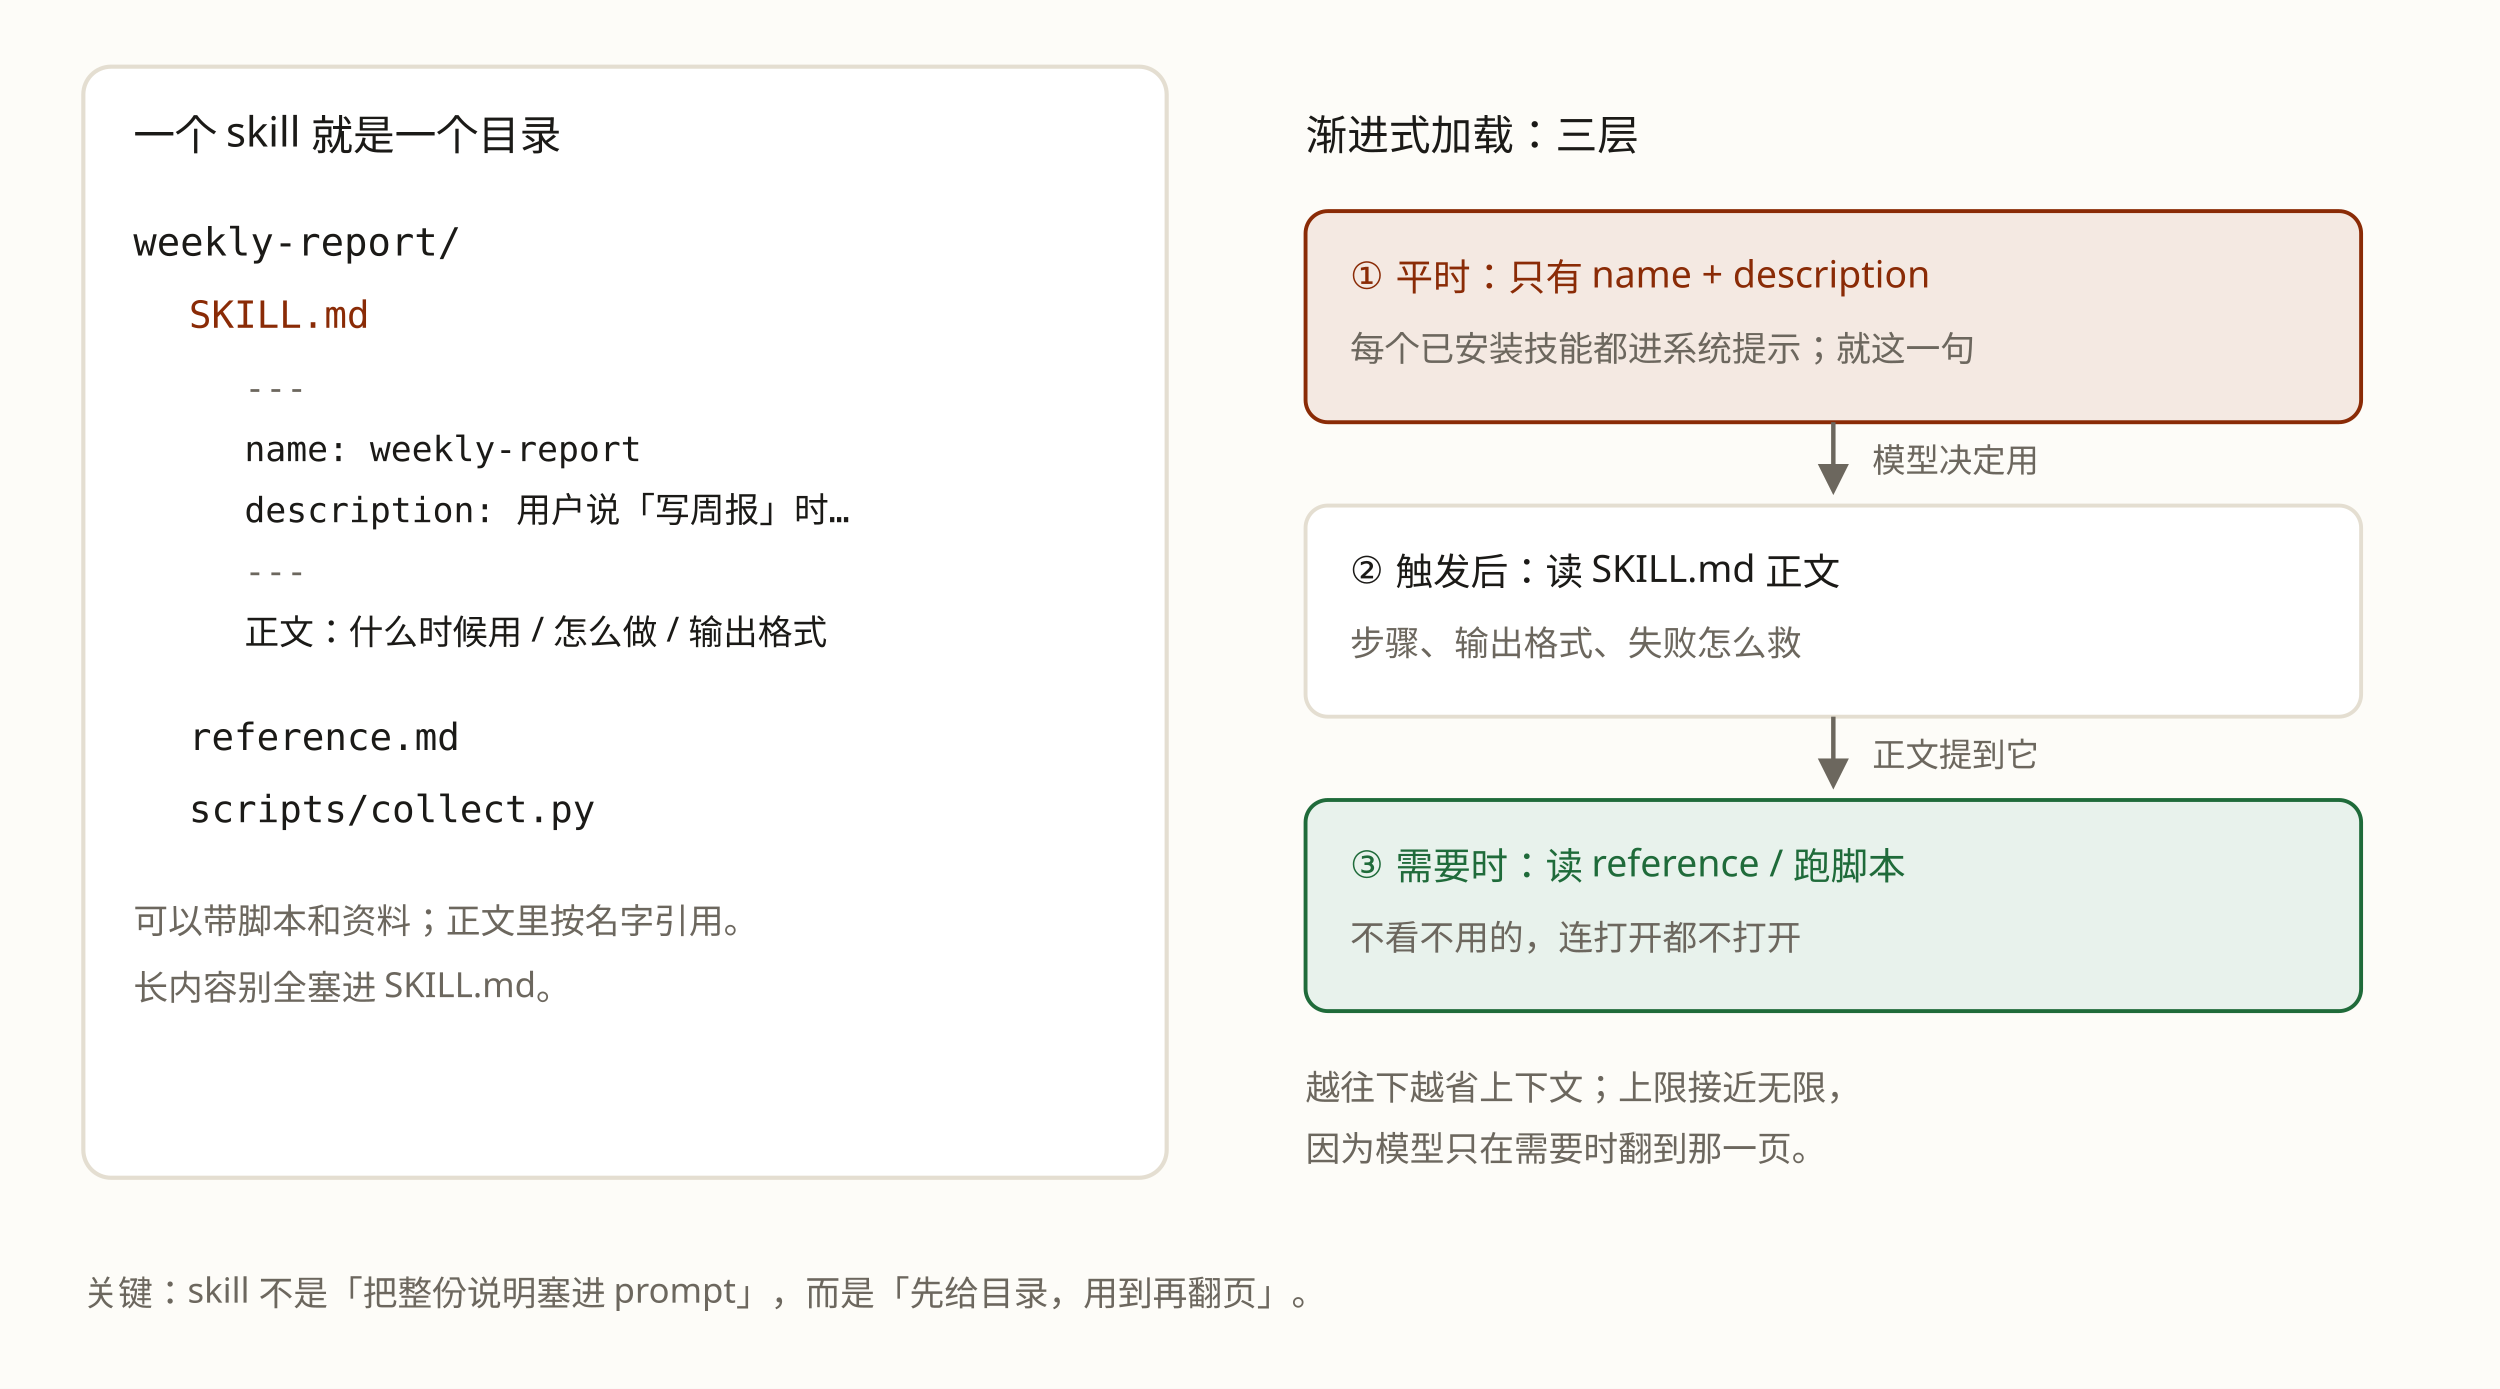
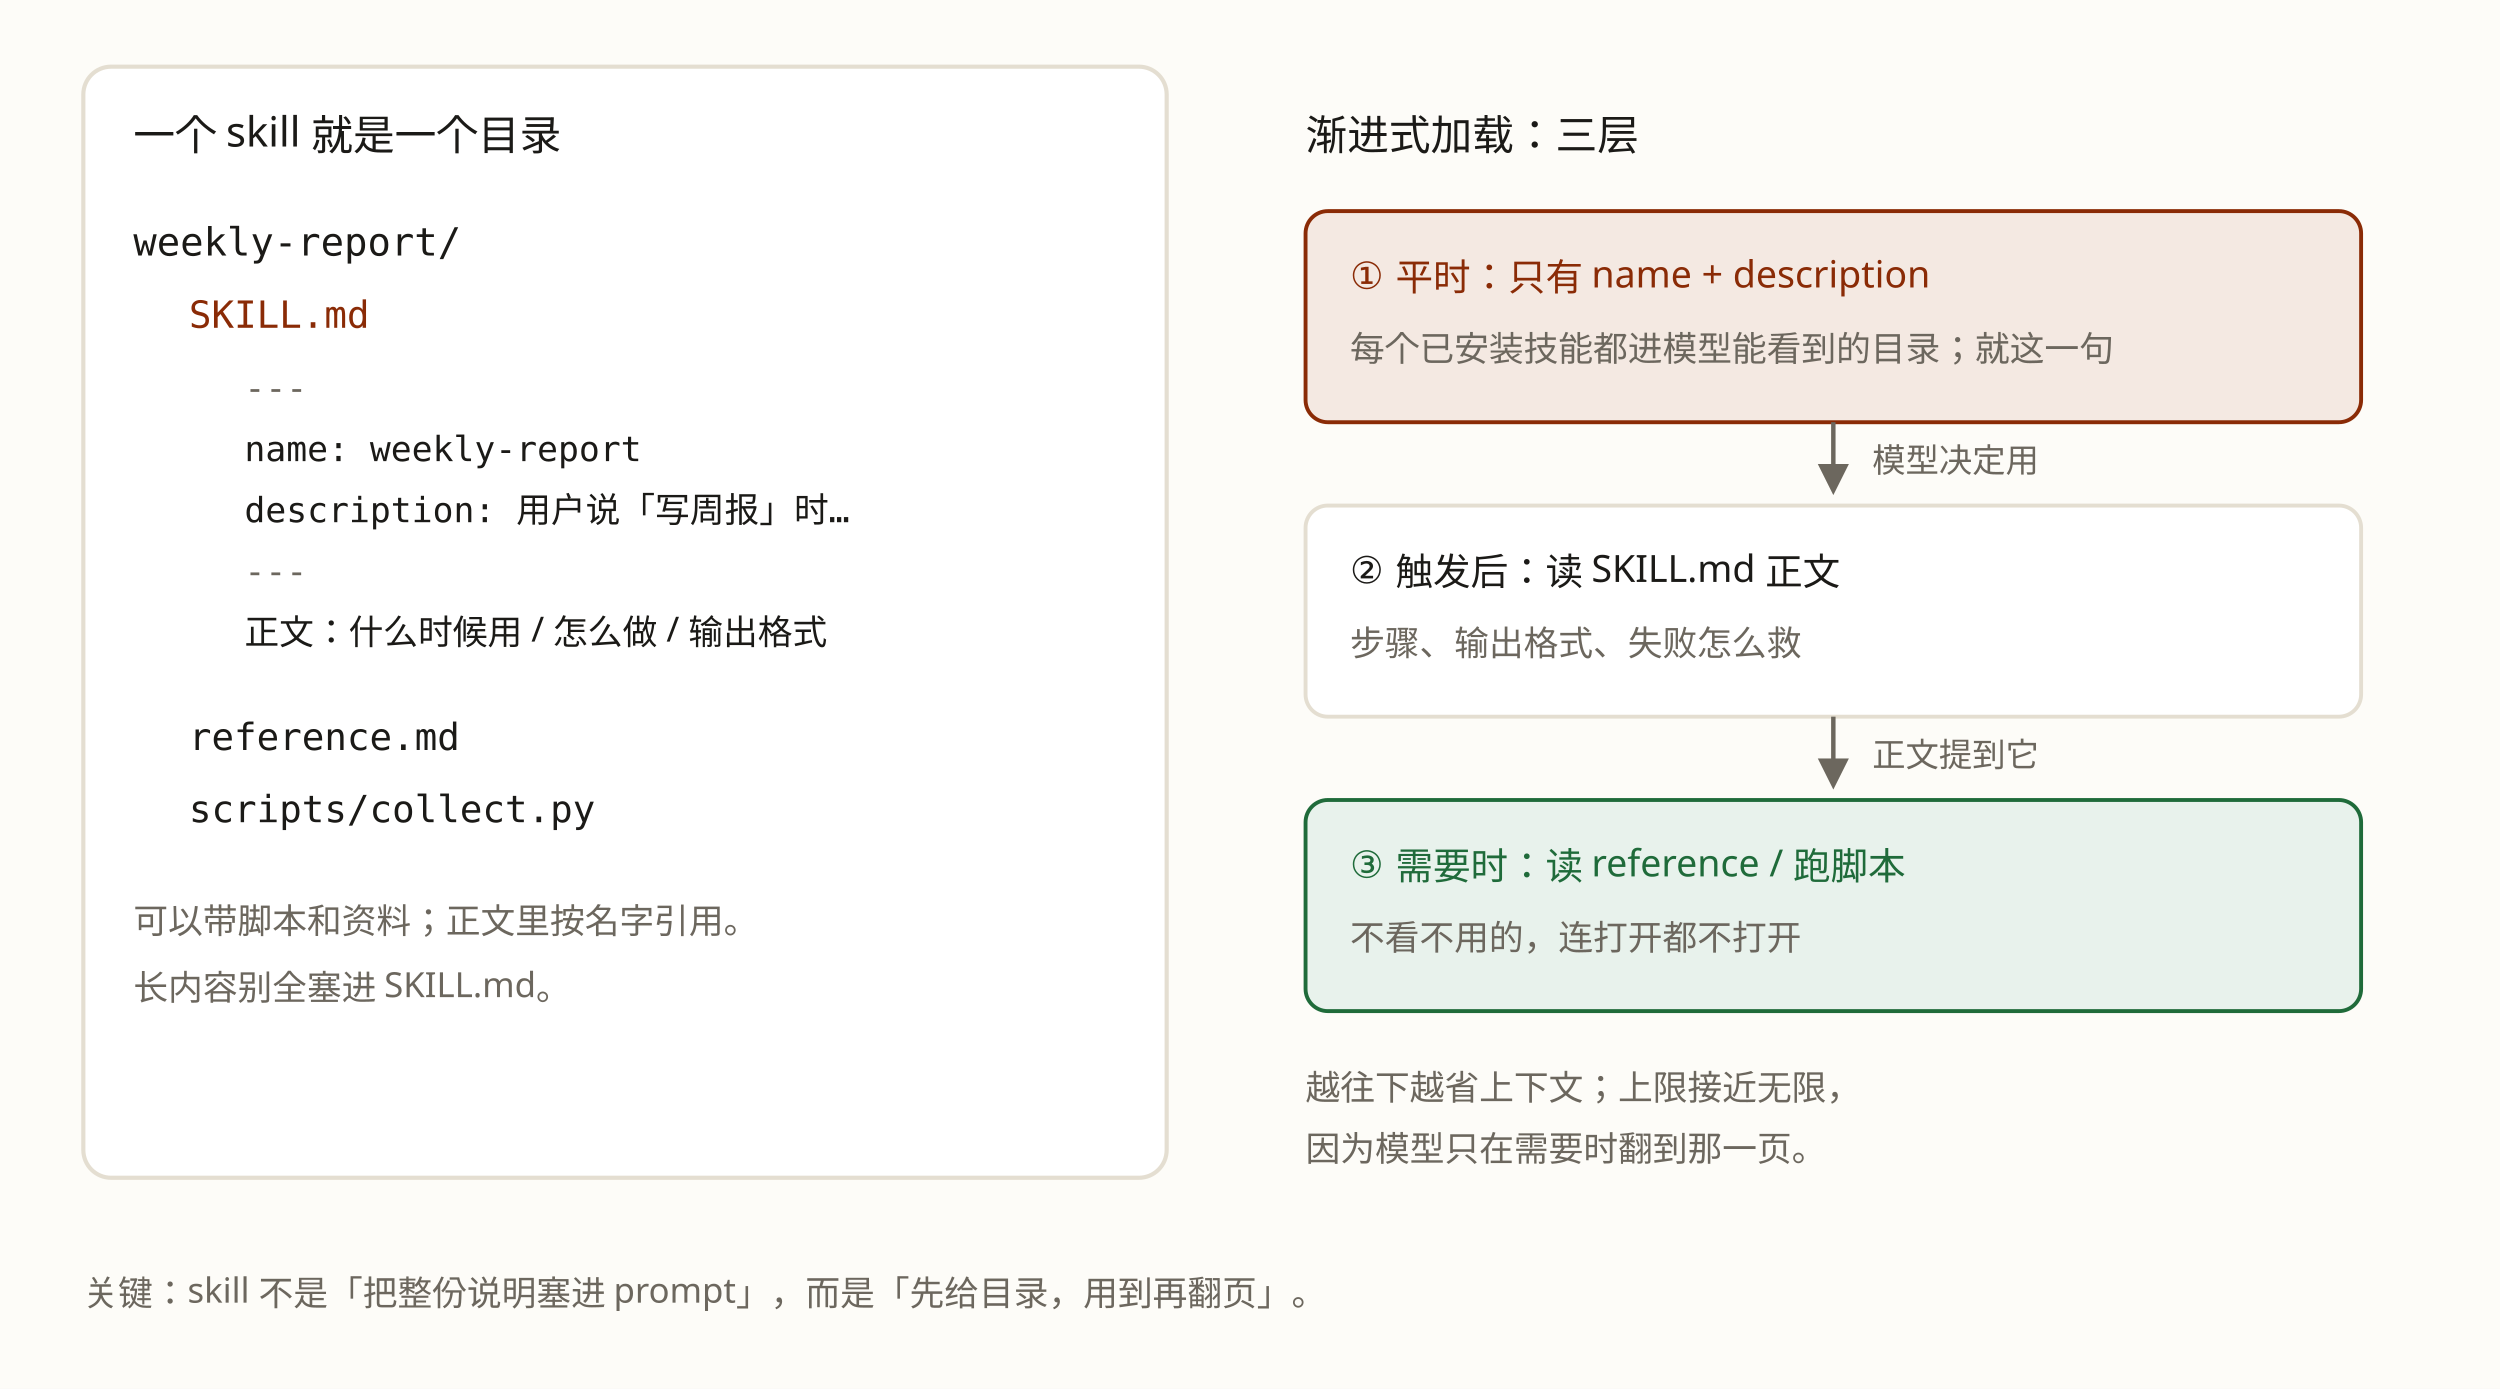
<svg xmlns="http://www.w3.org/2000/svg" viewBox="0 0 900 500" width="900" height="500" role="img" aria-label="Skill 结构：一个技能目录里有 SKILL.md、reference.md 和 scripts；SKILL.md 顶部是 name 和 description。右边是三层渐进式加载：平时只有 name 和 description 进上下文，模型决定使用后读 SKILL.md 正文，需要时再读 reference.md 或运行脚本">
  <defs>
    <marker id="skill-arrow" viewBox="0 0 10 10" refX="8" refY="5" markerWidth="7" markerHeight="7" orient="auto">
      <path d="M0,0 L10,5 L0,10 z" fill="#6c675e" />
    </marker>
  </defs>
  <rect x="0" y="0" width="900" height="500" fill="#fdfcf8" />
  <rect x="30" y="24" width="390" height="400" rx="10" fill="#fff" stroke="#e4ded1" stroke-width="1.5" />
  <text x="48" y="54" font-family="sans-serif" font-size="15" fill="#1b1a17">一个 skill 就是一个目录</text>
  <text x="48" y="92" font-family="monospace" font-size="14" fill="#1b1a17">weekly-report/</text>
  <text x="68" y="118" font-family="monospace" font-size="13.5" fill="#8a2b06">SKILL.md</text>
  <text x="88" y="144" font-family="monospace" font-size="12.5" fill="#6c675e">---</text>
  <text x="88" y="166" font-family="monospace" font-size="12.5" fill="#1b1a17">name: weekly-report</text>
  <text x="88" y="188" font-family="monospace" font-size="12.5" fill="#1b1a17">description: 用户说「写周报」时…</text>
  <text x="88" y="210" font-family="monospace" font-size="12.5" fill="#6c675e">---</text>
  <text x="88" y="232" font-family="sans-serif" font-size="12.5" fill="#1b1a17">正文：什么时候用 / 怎么做 / 输出格式</text>
  <text x="68" y="270" font-family="monospace" font-size="13.5" fill="#1b1a17">reference.md</text>
  <text x="68" y="296" font-family="monospace" font-size="13.5" fill="#1b1a17">scripts/collect.py</text>
  <text x="48" y="336" font-family="sans-serif" font-size="12.5" fill="#6c675e">可以带脚本和资料；正文里按名字引用。</text>
  <text x="48" y="360" font-family="sans-serif" font-size="12.5" fill="#6c675e">长内容别全塞进 SKILL.md。</text>
  <text x="470" y="54" font-family="sans-serif" font-size="15" fill="#1b1a17">渐进式加载：三层</text>
  <rect x="470" y="76" width="380" height="76" rx="8" fill="#f4e9e2" stroke="#8a2b06" stroke-width="1.4" />
  <text x="486" y="104" font-family="sans-serif" font-size="13.5" fill="#8a2b06">① 平时：只有 name + description</text>
-   <text x="486" y="130" font-family="sans-serif" font-size="12.5" fill="#6c675e">每个已安装技能都进系统提示；就这一句</text>
+   <text x="486" y="130" font-family="sans-serif" font-size="12.5" fill="#6c675e">每个已安装技能都进模型能看到的目录；就这一句</text>
  <line x1="660" y1="152" x2="660" y2="176" stroke="#6c675e" stroke-width="1.6" marker-end="url(#skill-arrow)" />
  <text x="674" y="170" font-family="sans-serif" font-size="12" fill="#6c675e">模型决定用</text>
  <rect x="470" y="182" width="380" height="76" rx="8" fill="#fff" stroke="#e4ded1" stroke-width="1.4" />
  <text x="486" y="210" font-family="sans-serif" font-size="13.5" fill="#1b1a17">② 触发后：读 SKILL.md 正文</text>
  <text x="486" y="236" font-family="sans-serif" font-size="12.5" fill="#6c675e">步骤、输出格式、失败怎么救</text>
  <line x1="660" y1="258" x2="660" y2="282" stroke="#6c675e" stroke-width="1.6" marker-end="url(#skill-arrow)" />
  <text x="674" y="276" font-family="sans-serif" font-size="12" fill="#6c675e">正文提到它</text>
  <rect x="470" y="288" width="380" height="76" rx="8" fill="#e8f2ec" stroke="#1f6b3a" stroke-width="1.4" />
  <text x="486" y="316" font-family="sans-serif" font-size="13.5" fill="#1f6b3a">③ 需要时：读 reference / 跑脚本</text>
  <text x="486" y="342" font-family="sans-serif" font-size="12.5" fill="#6c675e">不看不用的，连打开都不打开</text>
  <text x="470" y="396" font-family="sans-serif" font-size="12.5" fill="#6c675e">越往下越省上下文；上限接近无限，</text>
  <text x="470" y="418" font-family="sans-serif" font-size="12.5" fill="#6c675e">因为模型只在需要时翻到那一页。</text>
  <text x="30" y="470" font-family="sans-serif" font-size="12.5" fill="#6c675e">关键：skill 不是「把整份说明塞进 prompt」，而是「先给目录，用到再翻页」。</text>
</svg>
